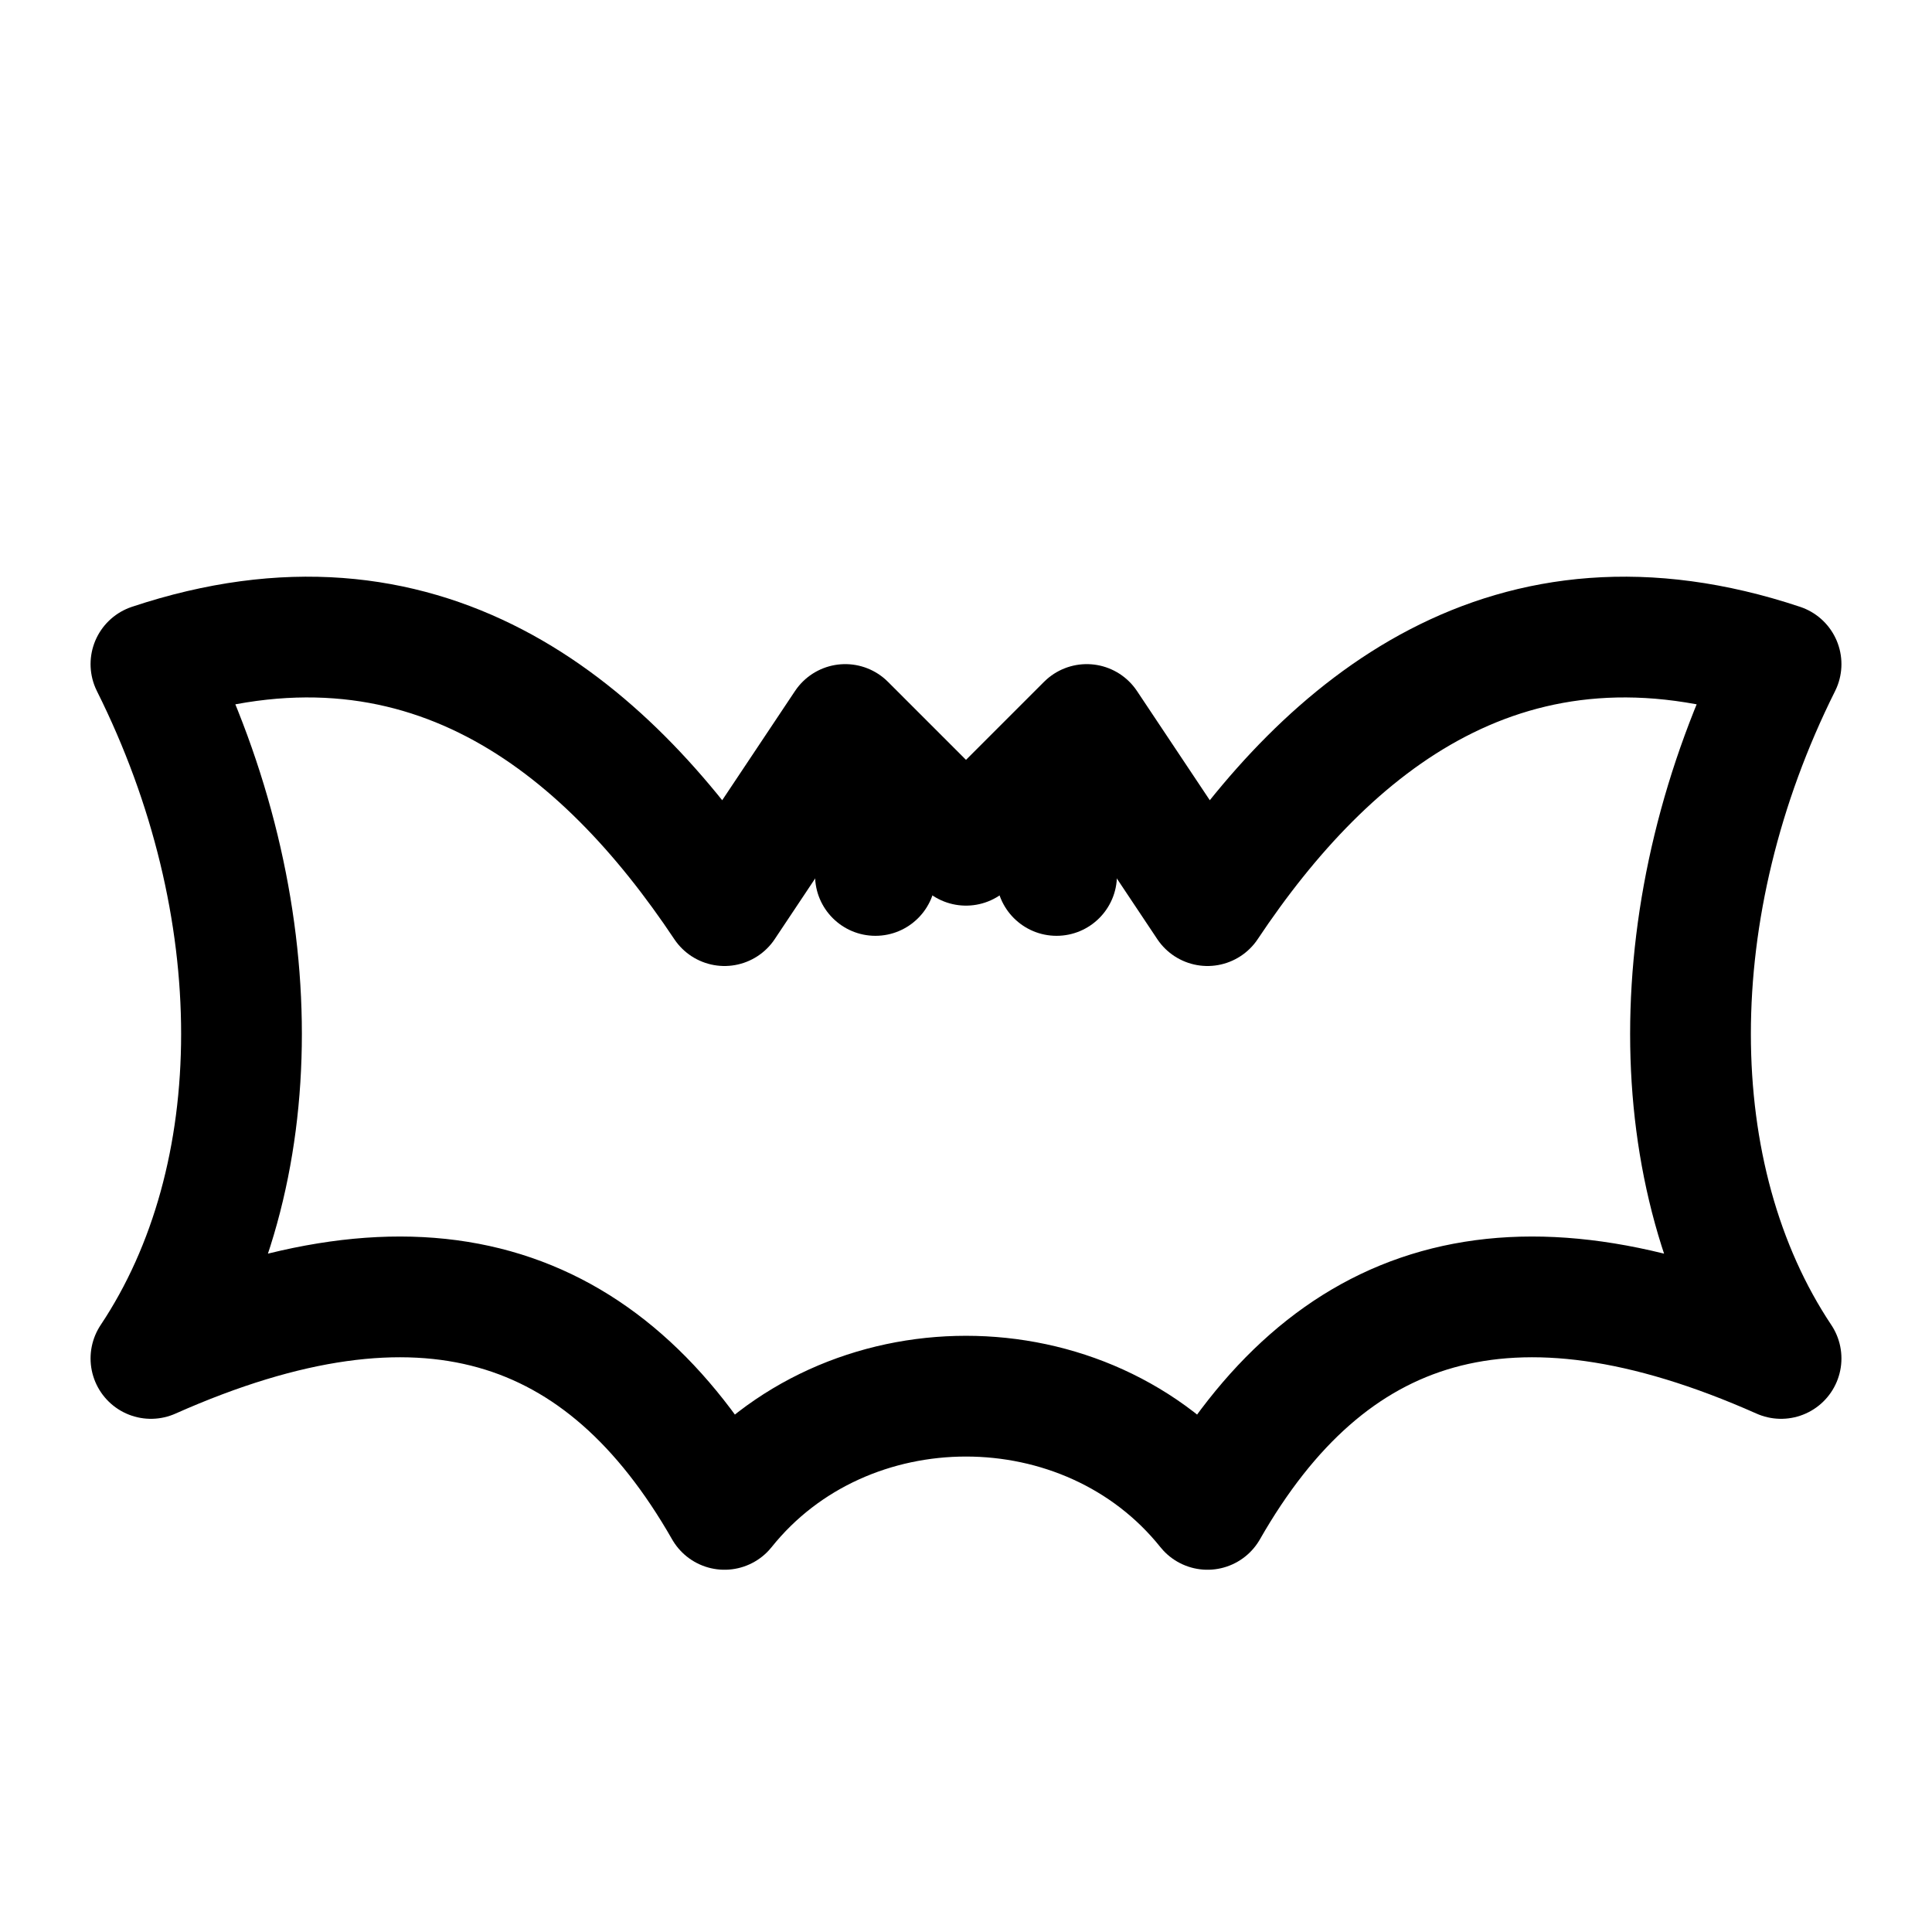
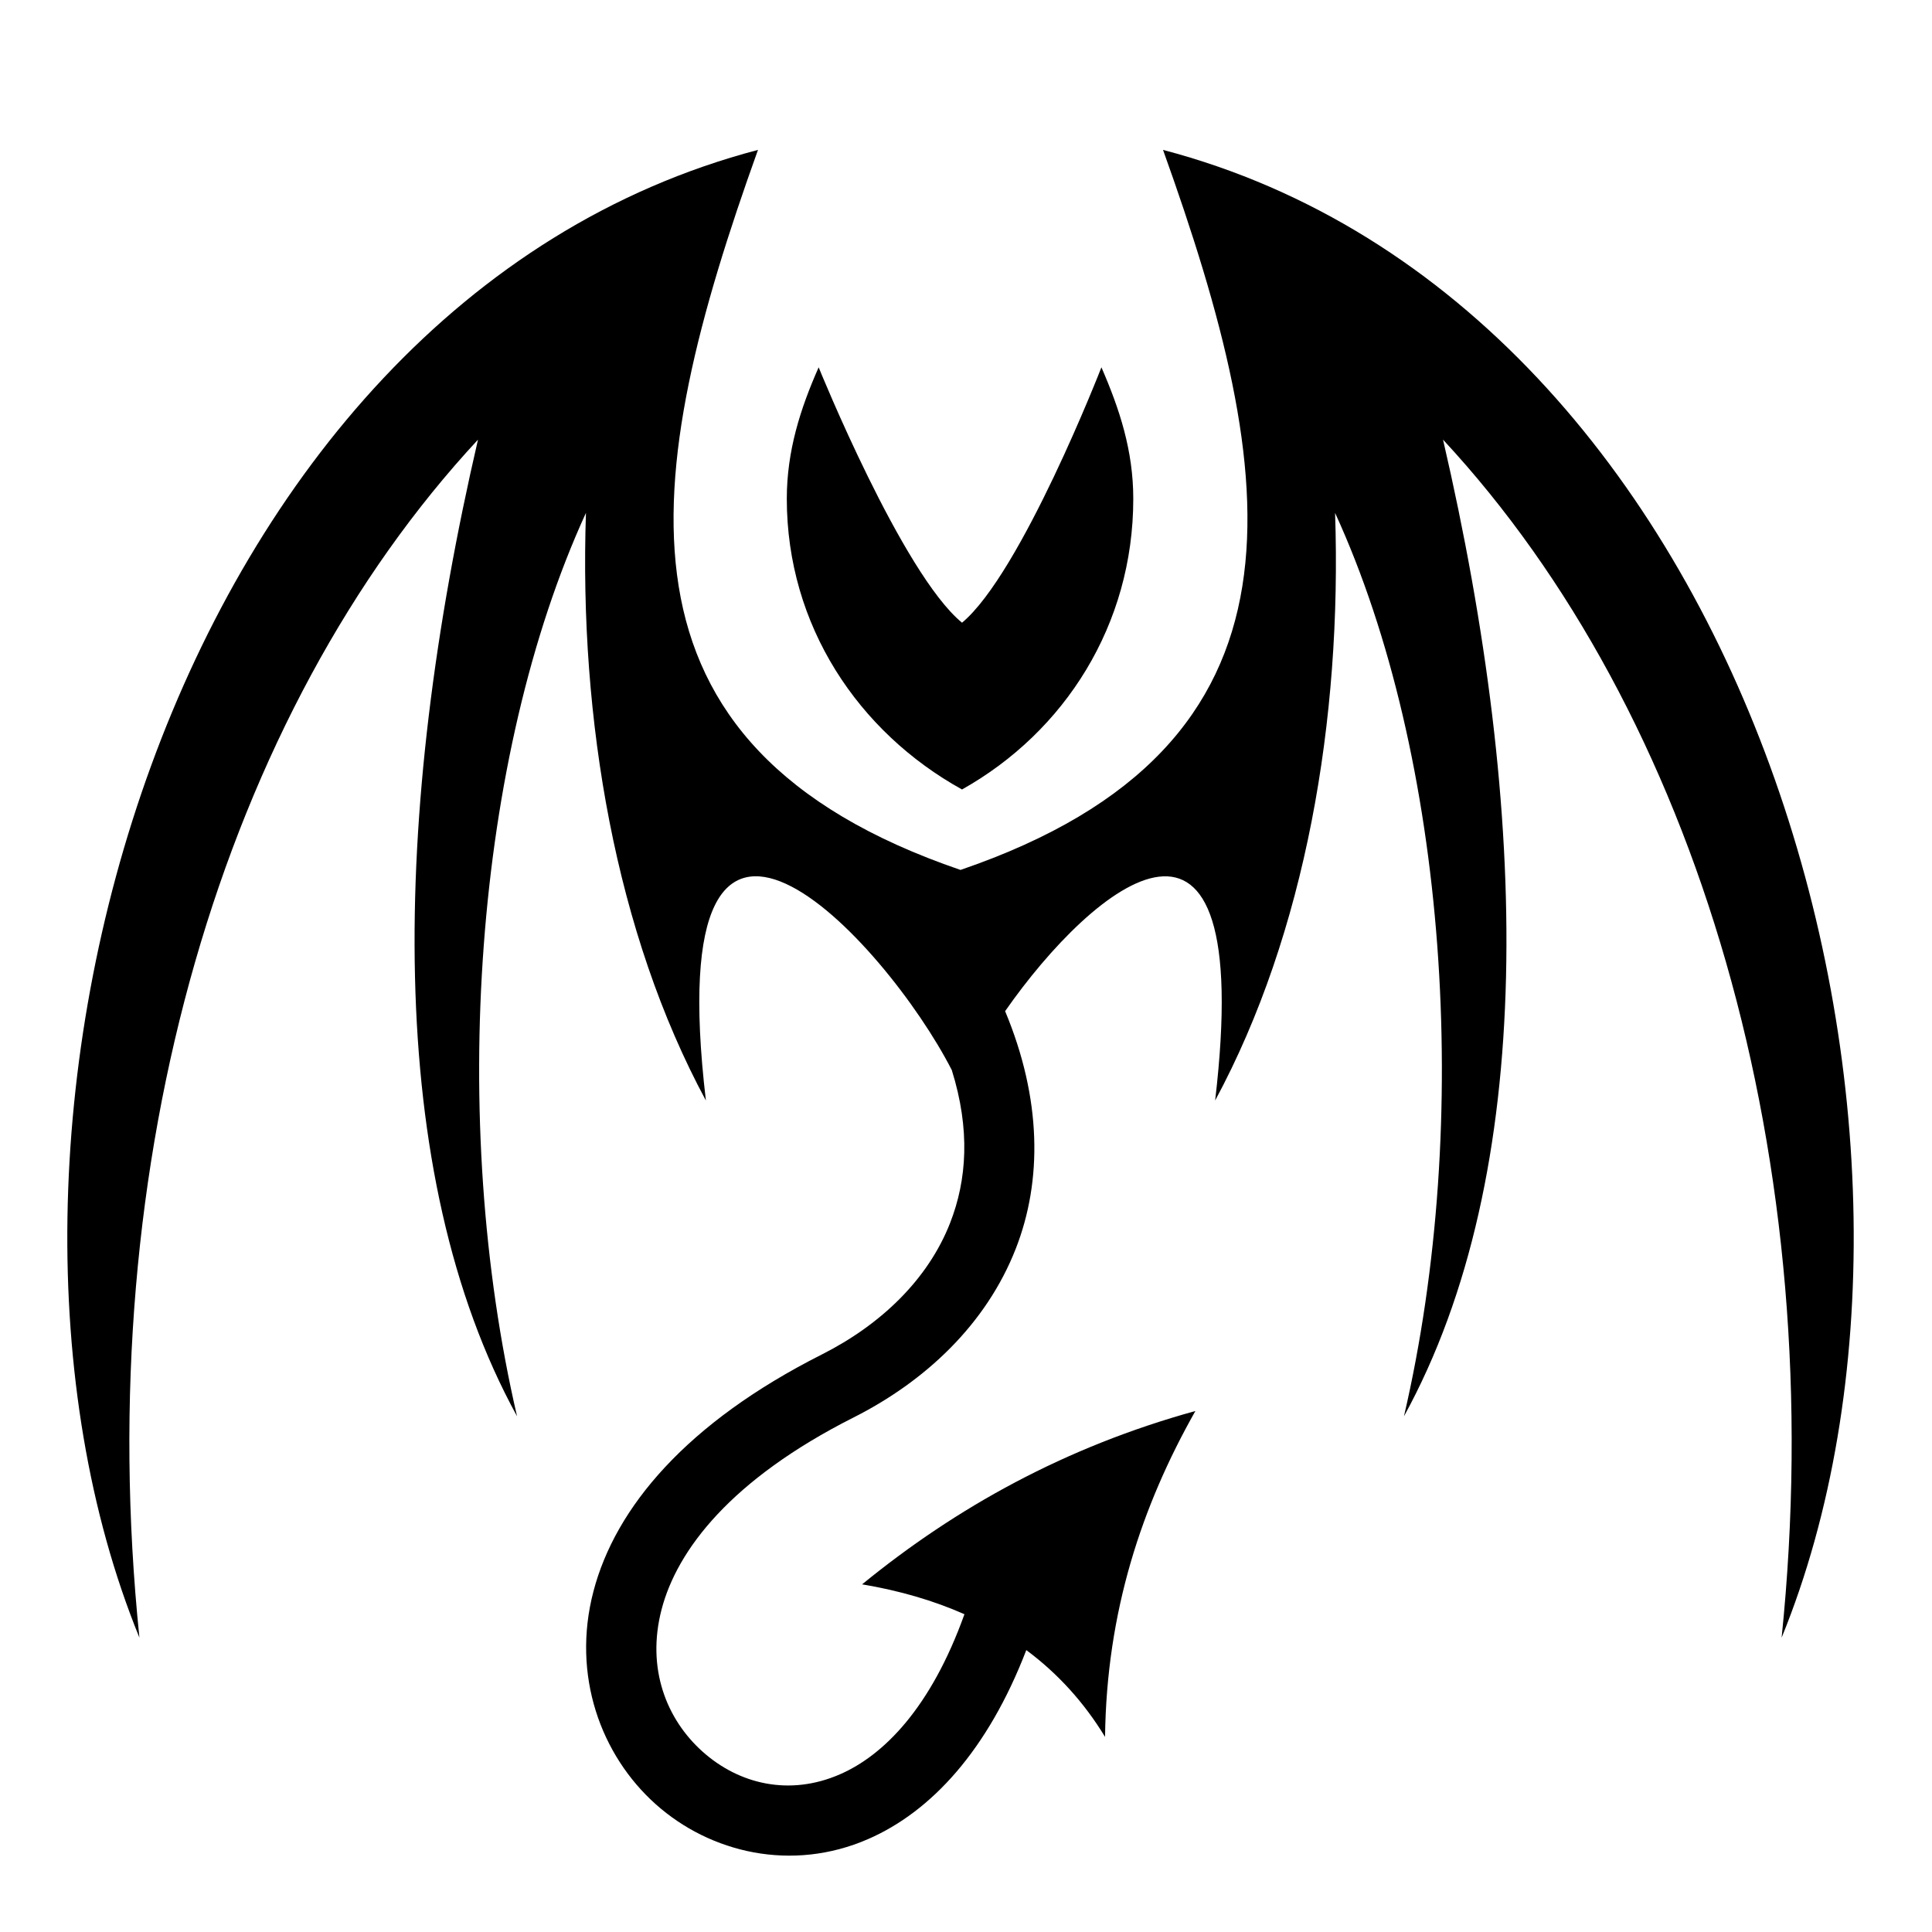
- <svg xmlns="http://www.w3.org/2000/svg" viewBox="0 0 64 64">
-   <path d="M5 22c9-3 15 2 19 8l4-6 4 4 4-4 4 6c4-6 10-11 19-8-4 8-4 17 0 23-9-4-15-2-19 5-4-5-12-5-16 0-4-7-10-9-19-5 4-6 4-15 0-23z" fill="none" stroke="#000" stroke-width="4" stroke-linejoin="round" />
-   <circle cx="29" cy="29" r="2" fill="#000" />
-   <circle cx="35" cy="29" r="2" fill="#000" />
+ <svg xmlns="http://www.w3.org/2000/svg" viewBox="0 0 512 512">
+   <path d="M200.87 39.725C44.31 80.87-16.78 302.325 36.948 433.995C23.912 307.28 59.464 188.886 126.674 116.51c-22.972 99.05-25 194.382 10.353 258.826c-18.214-78.32-11.397-174.74 18.254-239.406c-1.843 54.862 7.87 111.337 31.788 155.718c-12.736-108.023 47.59-42.41 65.168-8.06c4.94 15.805 3.993 29.124-.433 40.47c-5.83 14.942-18.294 26.96-34.018 34.897c-35.8 18.074-54.695 40.503-60.52 62.78c-5.824 22.28 1.996 43.443 16.5 56.396c14.5 12.952 36.138 18.04 56.32 9.233c16.745-7.305 31.693-23.562 41.895-50.072c8.293 6.156 15.268 13.8 20.868 23c.4-33.196 9.715-61.208 23.945-86.364c-34.537 9.54-63.36 25.552-88.33 45.94c9.908 1.663 18.956 4.295 27.123 7.92c-8.903 24.836-21.404 37.37-32.984 42.42c-13.44 5.866-26.794 2.587-36.39-5.985c-9.598-8.57-14.97-22.088-10.878-37.74c4.092-15.65 18.256-34.373 50.883-50.845c18.94-9.56 35.138-24.64 42.998-44.787c7-17.947 6.885-39.556-2.85-62.885c23.456-33.637 66.618-69.27 55.658 23.683c23.918-44.38 33.632-100.856 31.788-155.718c29.652 64.666 36.466 161.086 18.252 239.406c35.354-64.444 33.326-159.775 10.354-258.826c67.21 72.377 102.764 190.772 89.73 317.488C525.87 302.324 464.78 80.87 308.22 39.726h-.003c31.215 86.954 42.704 157.88-53.672 190.813c-96.376-32.935-84.888-103.86-53.672-190.815h-.002zm16.083 57.62c-4.84 10.928-8.443 22.143-8.443 34.83c0 33.612 18.97 61.84 46.437 77.044c27.21-15.274 45.383-43.624 45.383-77.046c0-12.776-3.644-23.793-8.443-34.83c0 0-21.217 54.584-36.94 67.68c-15.87-13.032-37.994-67.68-37.994-67.68z" />
</svg>
